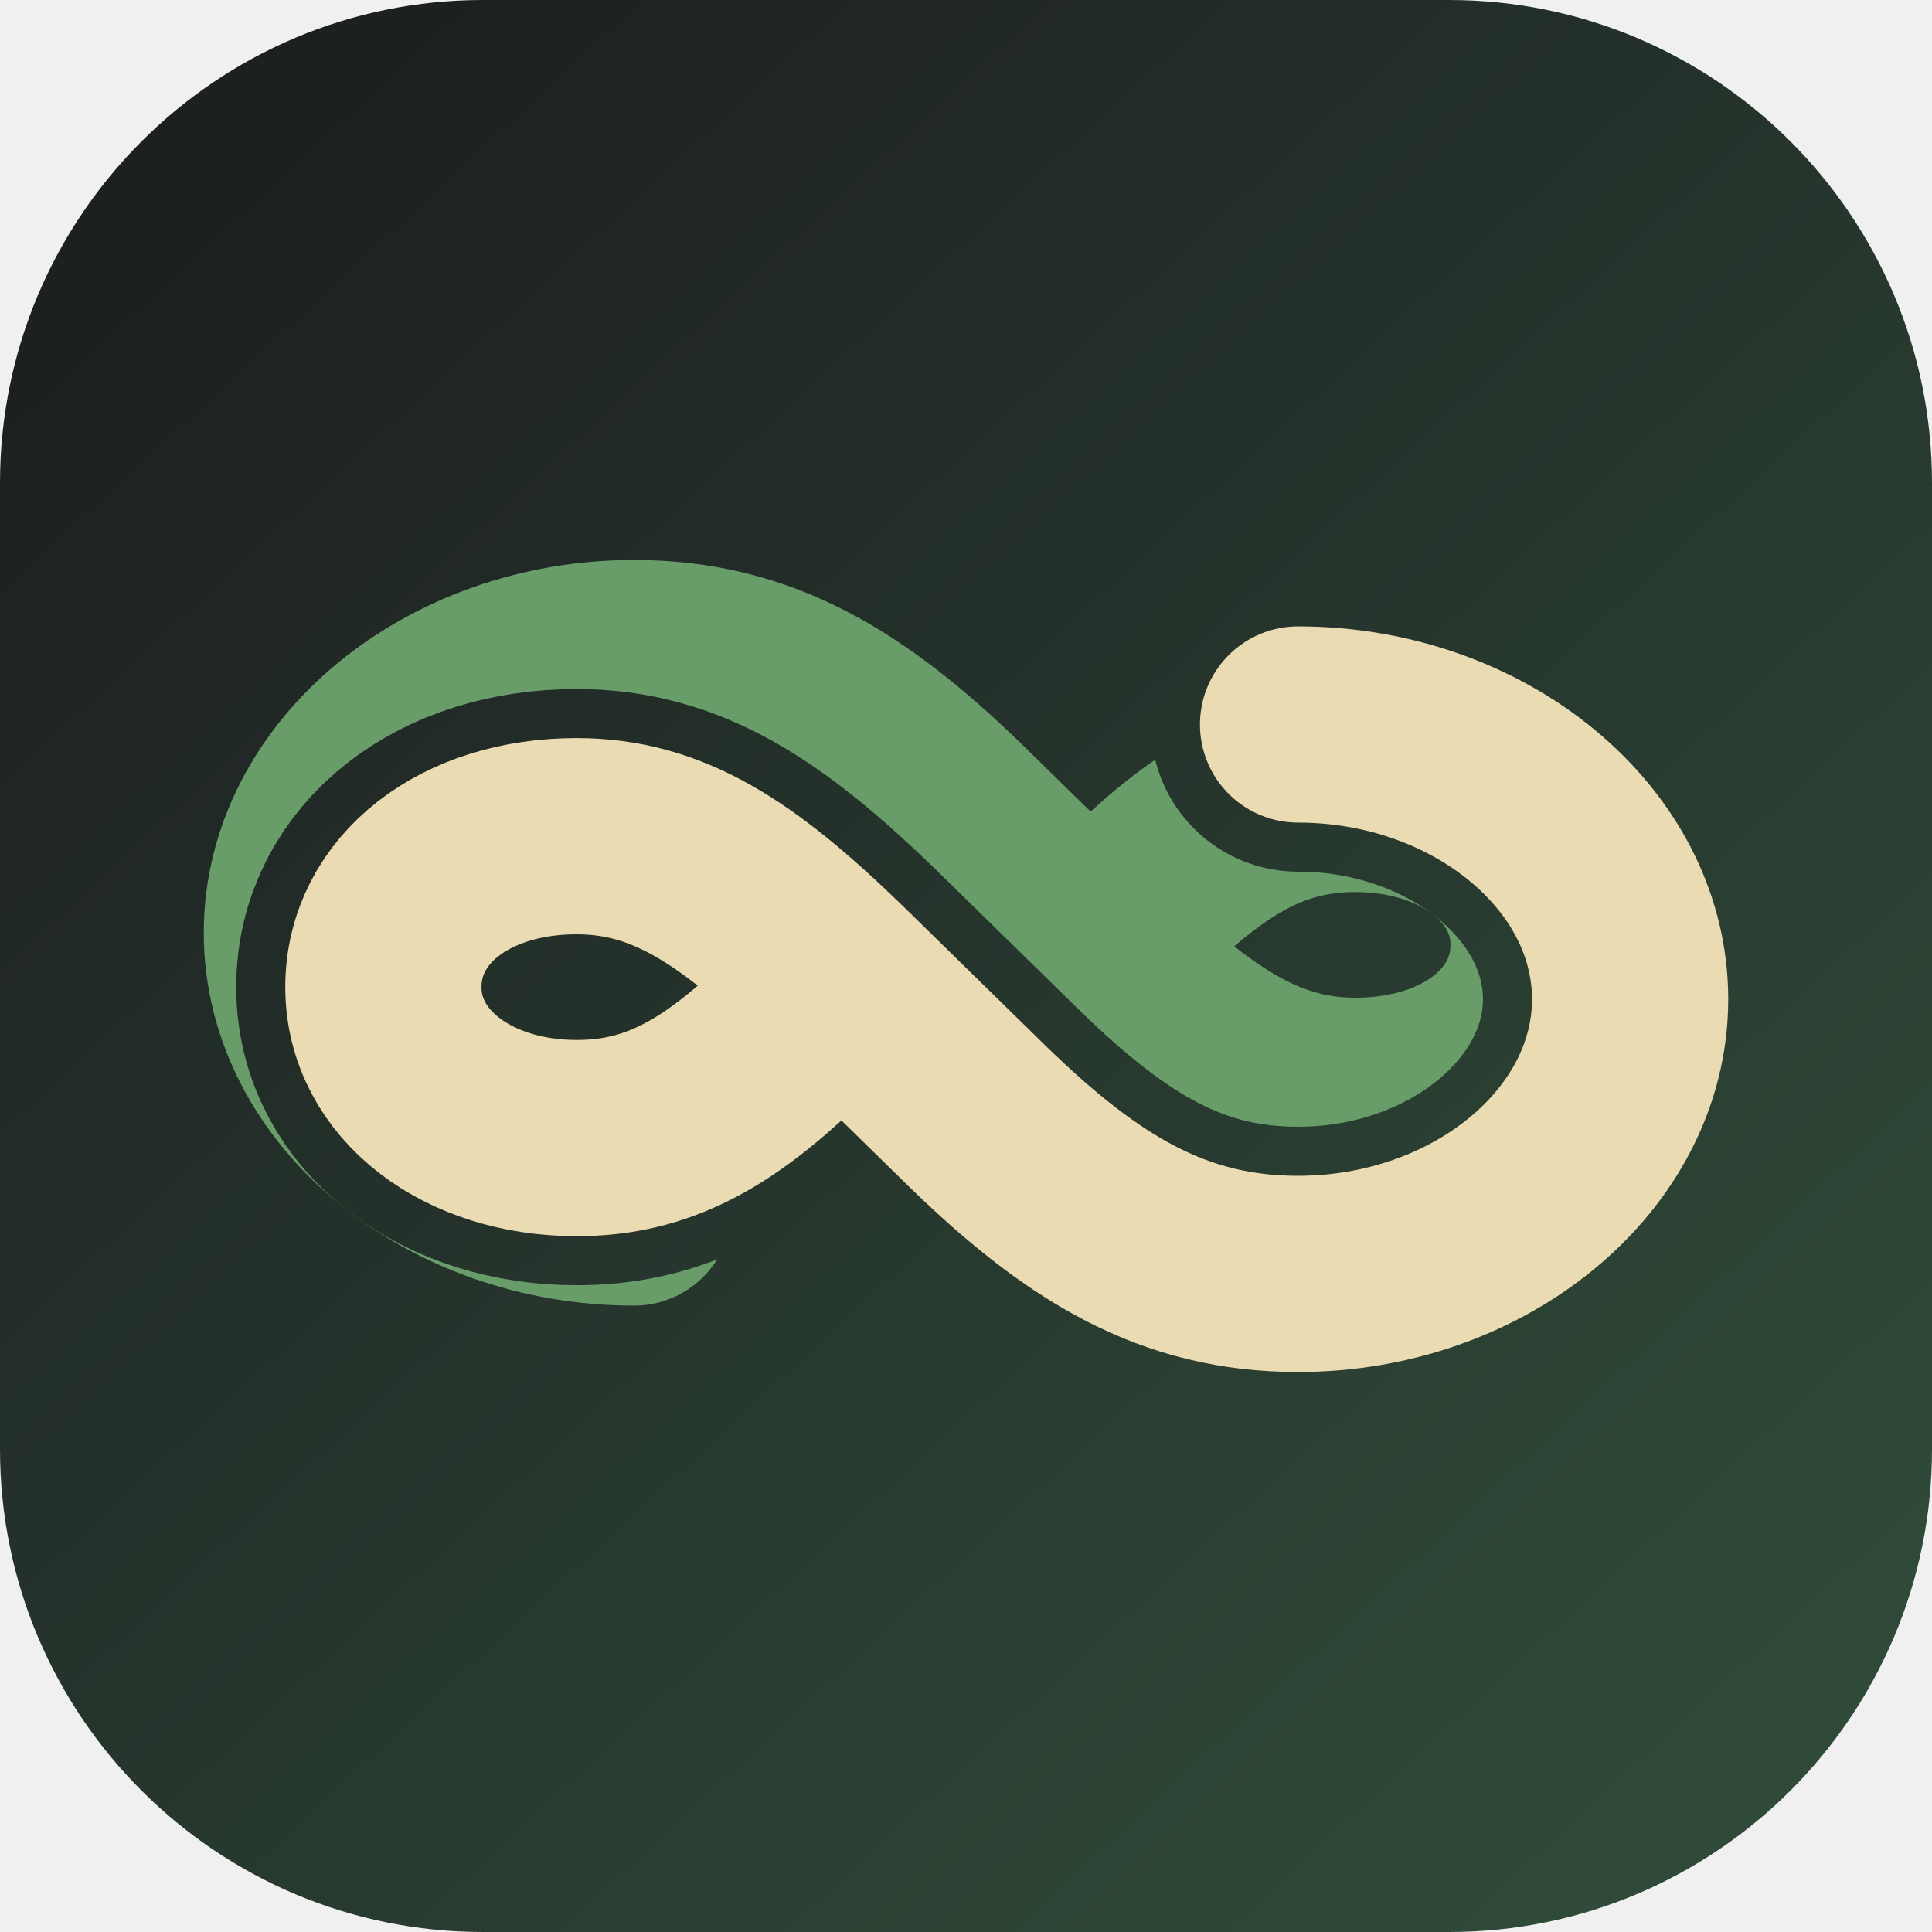
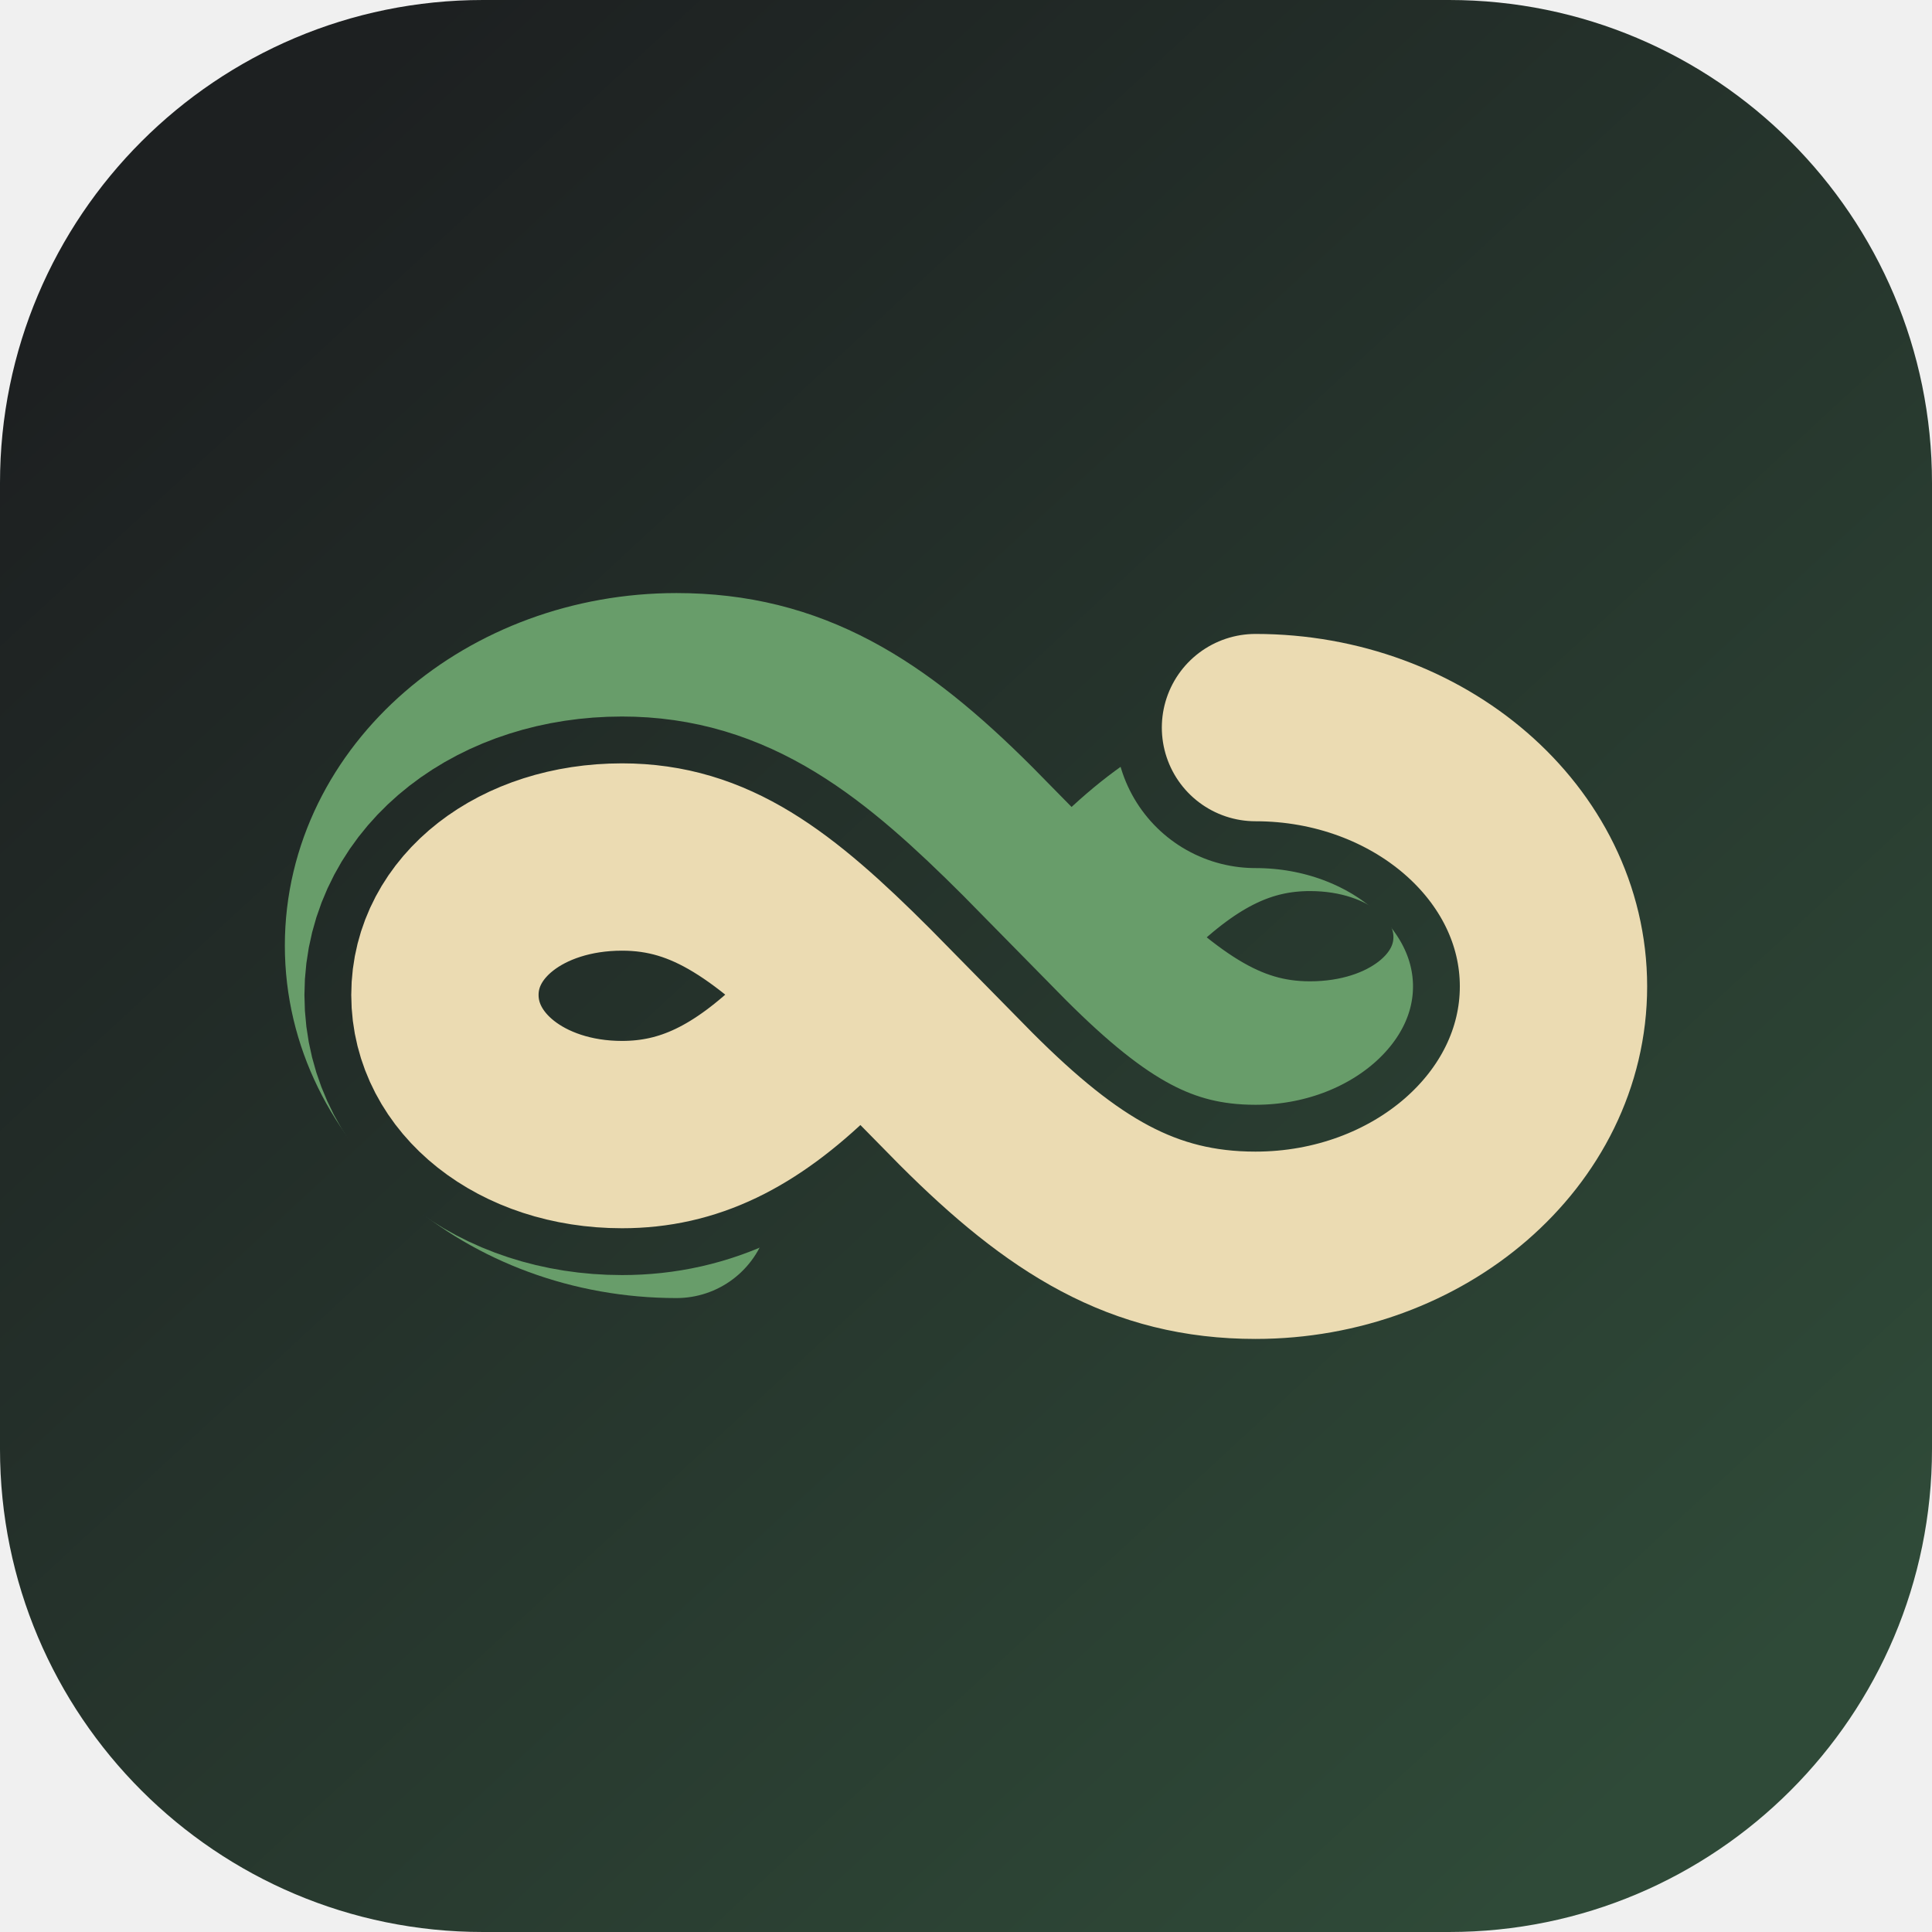
- <svg xmlns="http://www.w3.org/2000/svg" viewBox="0 0 64 64" role="img" aria-label="Tandem">
+ <svg xmlns="http://www.w3.org/2000/svg" viewBox="0 0 64 64" role="img" aria-label="tandem">
  <defs>
    <linearGradient id="bg" x1="8" x2="56" y1="6" y2="58" gradientUnits="userSpaceOnUse">
      <stop offset="0" stop-color="#1d2021" />
      <stop offset="1" stop-color="#2f4a38" />
    </linearGradient>
-     <mask id="gap" maskUnits="userSpaceOnUse" x="0" y="0" width="64" height="64">
-       <rect width="64" height="64" fill="#fff" />
-       <path d="M21 40c-6 0-11-4.1-11-9.1s5-9.1 11-9.1c4.1 0 7.1 1.8 10.6 5.2l4.8 4.7c3.2 3.1 5.5 4.6 8.5 4.6 3.7 0 6.4-2.1 6.4-5s-2.8-5-6.4-5c-2.4 0-4.3.9-6.6 3" transform="rotate(180 32 32)" fill="none" stroke="#000" stroke-width="9.75" stroke-linecap="round" stroke-linejoin="round" />
+     <mask id="gap" maskUnits="userSpaceOnUse" x="-10" y="-10" width="116" height="116">
+       <rect x="-10" y="-10" width="116" height="116" fill="#fff" />
+       <path d="M31 62c-9.6 0-17.5-6.8-17.5-15.2S21.4 31.6 31 31.6c6.6 0 11.3 2.9 17 8.6l6 6.1c5.3 5.3 9 8.1 14.2 8.1 5.9 0 10.4-3.5 10.4-8.1s-4.5-8.2-10.4-8.2c-3.9 0-7.2 1.6-10.9 5.2" transform="rotate(180 48 48)" fill="none" stroke="#000" stroke-width="16.5" stroke-linecap="round" stroke-linejoin="round" />
    </mask>
  </defs>
  <rect width="64" height="64" rx="16" fill="url(#bg)" />
-   <g fill="none" stroke-linecap="round" stroke-linejoin="round" stroke-width="6.5">
-     <path d="M21 40c-6 0-11-4.1-11-9.1s5-9.1 11-9.1c4.1 0 7.1 1.8 10.6 5.2l4.8 4.7c3.2 3.1 5.5 4.6 8.5 4.6 3.7 0 6.4-2.1 6.4-5s-2.8-5-6.4-5c-2.4 0-4.3.9-6.6 3" stroke="#689d6a" mask="url(#gap)" />
-     <path d="M21 40c-6 0-11-4.1-11-9.1s5-9.1 11-9.1c4.1 0 7.1 1.8 10.6 5.2l4.8 4.7c3.2 3.1 5.5 4.6 8.5 4.6 3.7 0 6.4-2.1 6.4-5s-2.8-5-6.4-5c-2.4 0-4.3.9-6.6 3" transform="rotate(180 32 32)" stroke="#ebdbb2" />
+   <g transform="translate(4.923 4.923) scale(0.564102)" fill="none" stroke-linecap="round" stroke-linejoin="round" stroke-width="11">
+     <path d="M31 62c-9.6 0-17.5-6.8-17.5-15.2S21.4 31.6 31 31.6c6.6 0 11.3 2.9 17 8.6l6 6.1c5.3 5.3 9 8.1 14.2 8.1 5.9 0 10.4-3.5 10.4-8.1s-4.5-8.2-10.4-8.2c-3.9 0-7.2 1.6-10.9 5.2" stroke="#689d6a" mask="url(#gap)" />
+     <path d="M31 62c-9.6 0-17.5-6.8-17.5-15.2S21.4 31.6 31 31.6c6.6 0 11.3 2.9 17 8.6l6 6.1c5.3 5.3 9 8.1 14.2 8.1 5.9 0 10.4-3.5 10.4-8.1s-4.5-8.2-10.4-8.2c-3.9 0-7.2 1.6-10.9 5.2" transform="rotate(180 48 48)" stroke="#ebdbb2" />
  </g>
</svg>
